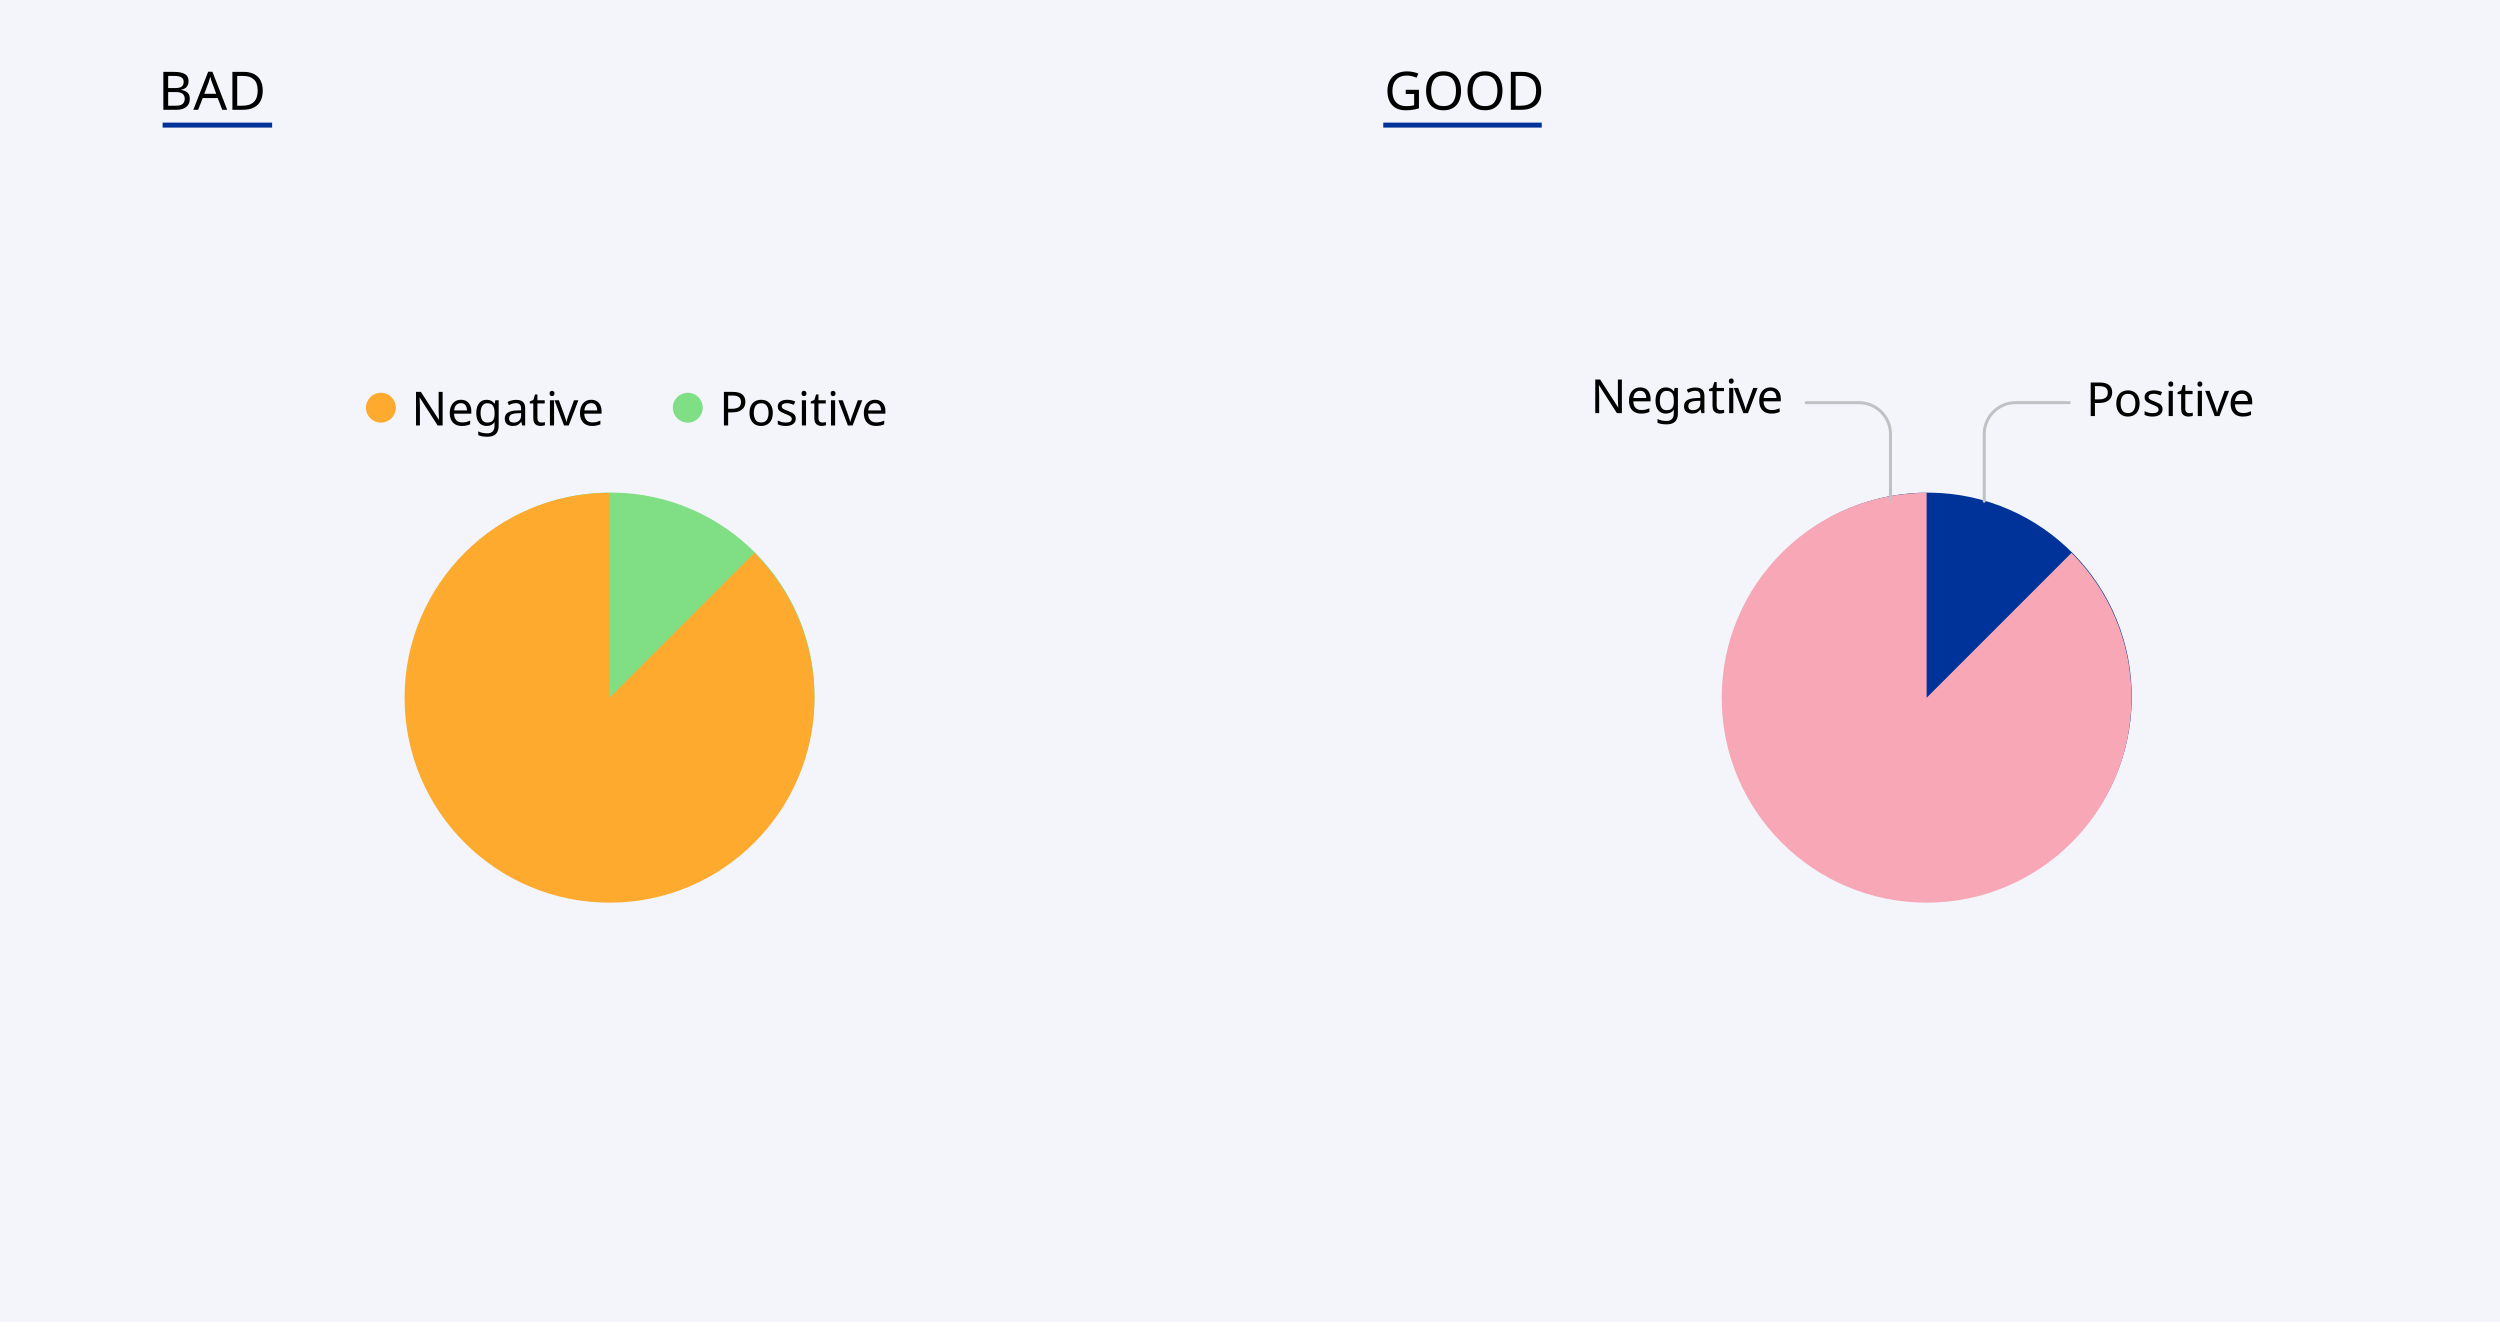
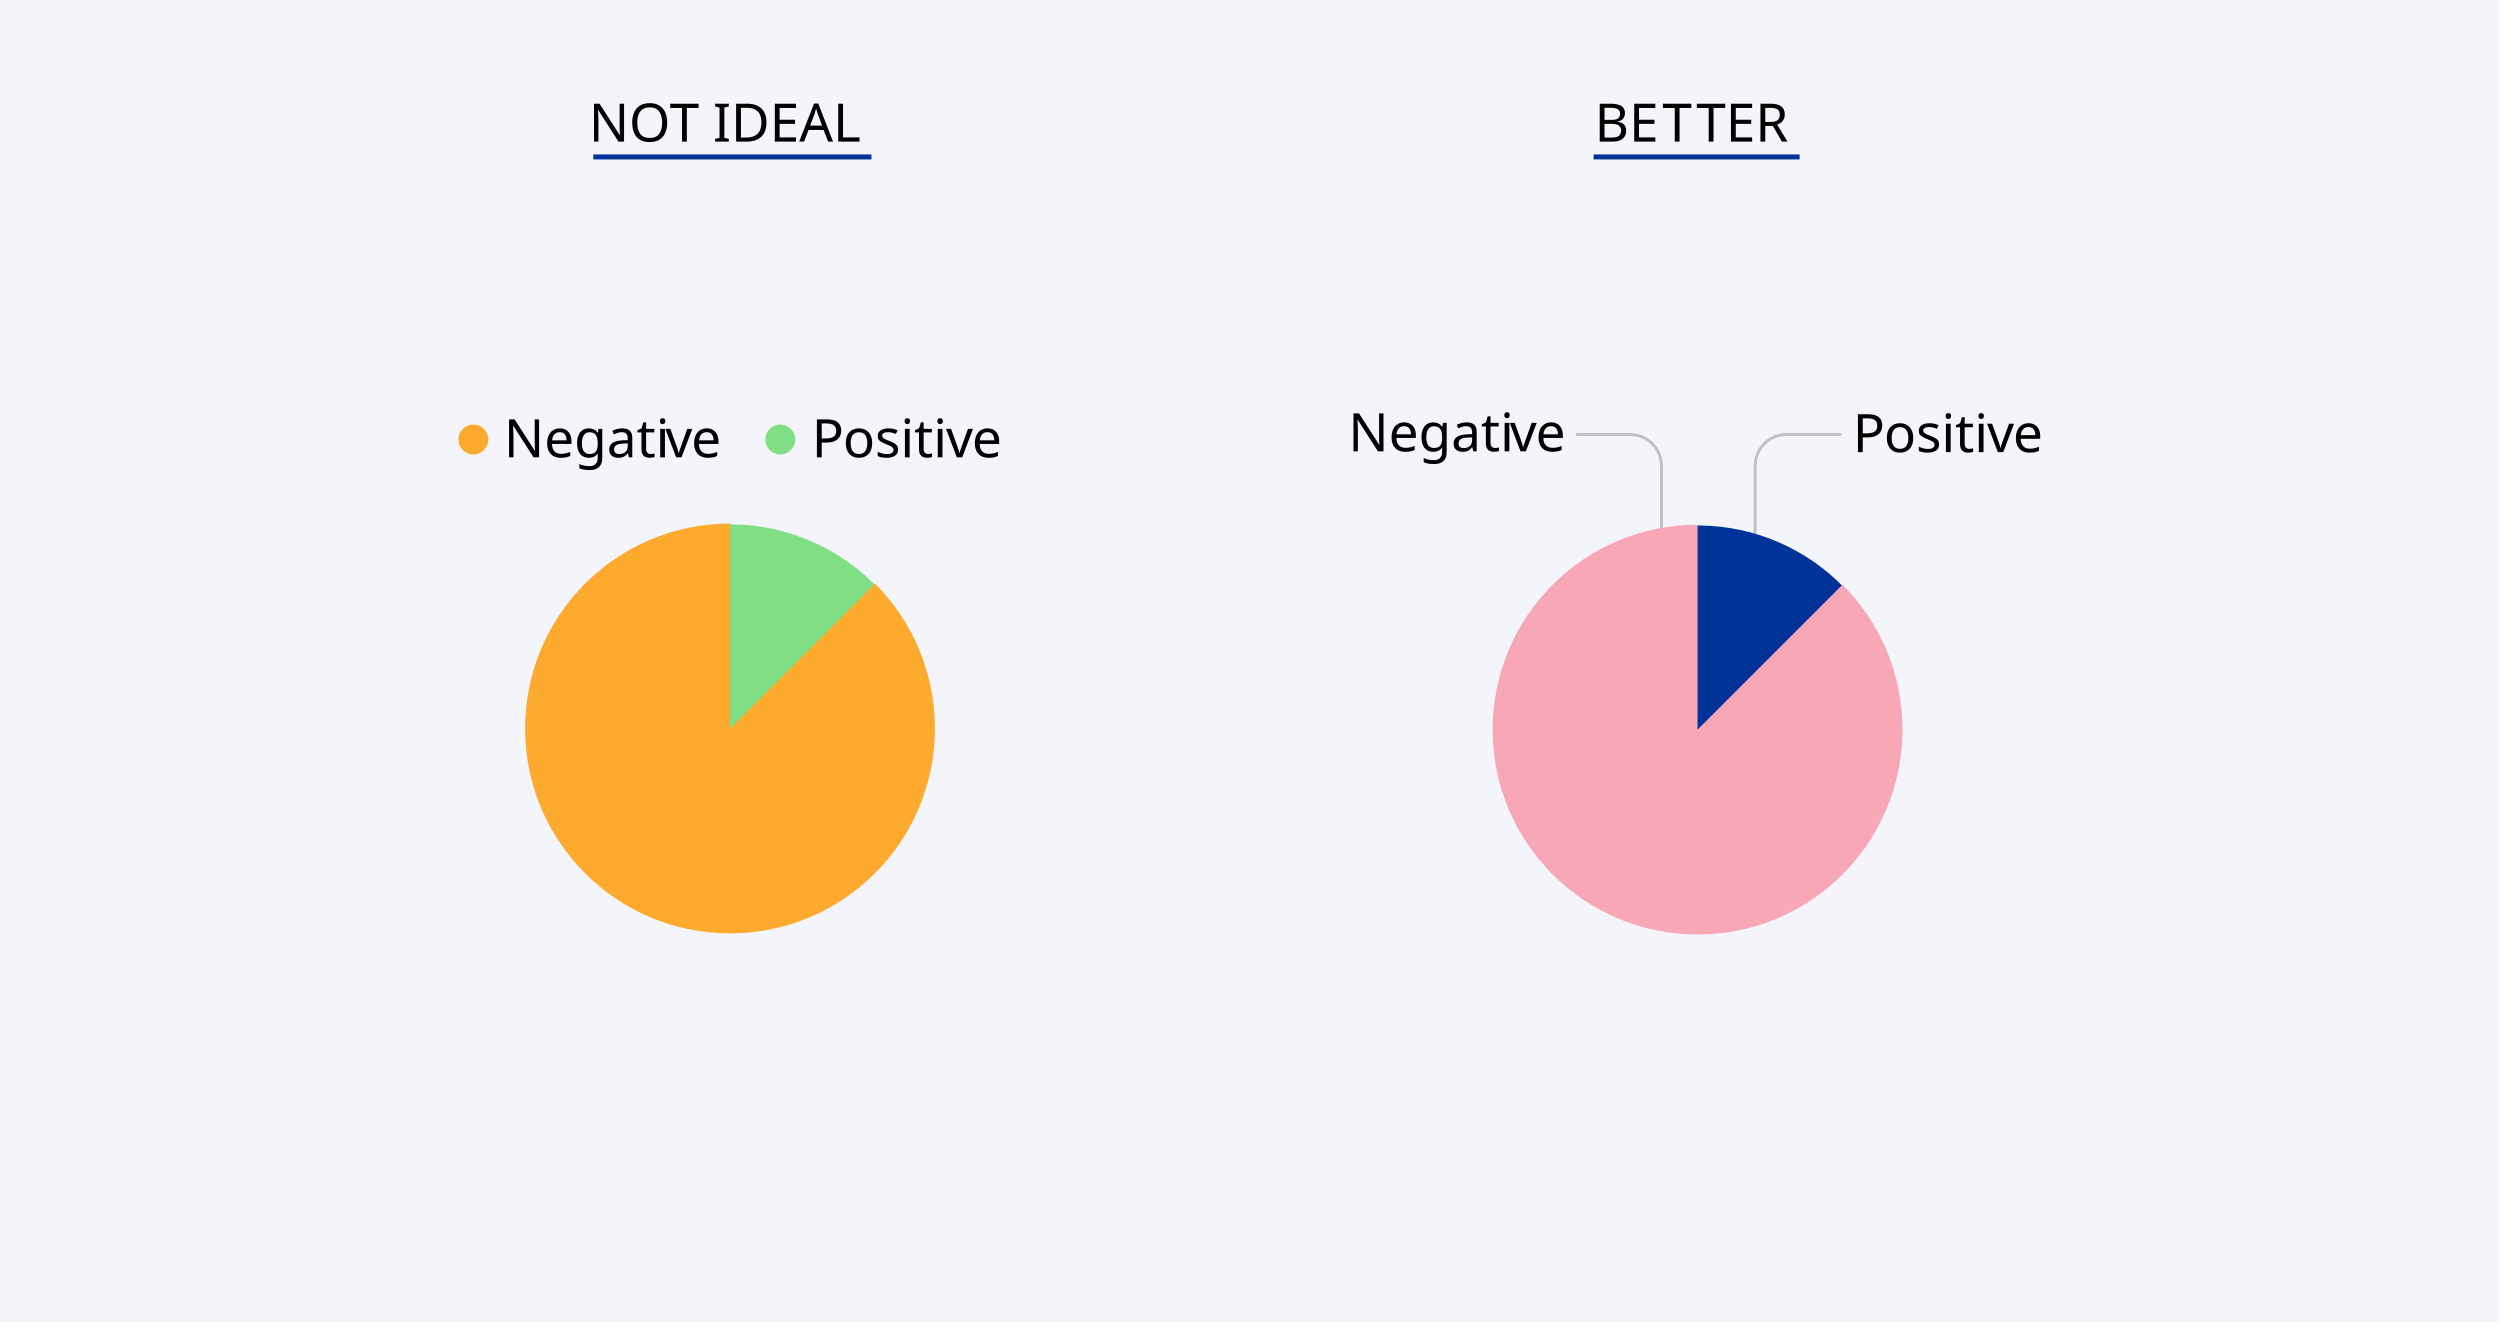
<svg xmlns="http://www.w3.org/2000/svg" viewBox="0 0 471.19 250">
  <g id="Hintergrund">
-     <rect x="-64.03" y="-.88" width="600" height="250" fill="#f3f5fa" />
+     <rect x="-.13" y="-.88" width="471.19" height="250" fill="#f3f5fa" />
  </g>
  <g id="Text">
-     <rect x="260.71" y="23.11" width="29.87" height=".94" fill="#039" />
-     <rect x="30.65" y="23.11" width="20.64" height=".94" fill="#039" />
-     <text transform="translate(260.89 20.69)" font-family="Ubuntu-Bold, Ubuntu" font-size="10">
-       <tspan x="0" y="0">GOOD</tspan>
-     </text>
-     <text transform="translate(29.82 20.69)" font-family="Ubuntu-Bold, Ubuntu" font-size="10">
-       <tspan x="0" y="0" letter-spacing="0em">B</tspan>
-       <tspan x="6.62" y="0">AD</tspan>
-     </text>
-     <circle cx="115.06" cy="131.3" r="38.47" transform="translate(-5.05 4.6) rotate(-2.24)" fill="#80de85" />
-     <path d="M142.18,104.2c6.99,6.99,11.31,16.64,11.31,27.31,0,21.33-17.29,38.62-38.62,38.62s-38.62-17.29-38.62-38.62c0-21.33,17.29-38.62,38.62-38.62v38.62s27.31-27.31,27.31-27.31Z" fill="#feaa2f" />
-     <circle cx="363.32" cy="131.3" r="38.47" transform="translate(-4.86 14.32) rotate(-2.24)" fill="#039" />
-     <path d="M390.43,104.2c6.99,6.99,11.31,16.64,11.31,27.31,0,21.33-17.29,38.62-38.62,38.62s-38.62-17.29-38.62-38.62c0-21.33,17.29-38.62,38.62-38.62v38.62s27.31-27.31,27.31-27.31Z" fill="#f7a7b6" />
-     <text transform="translate(135.58 80.19)" font-family="Ubuntu-Regular, Ubuntu" font-size="8.86">
-       <tspan x="0" y="0" letter-spacing="-.02em">P</tspan>
-       <tspan x="5.2" y="0">ositi</tspan>
-       <tspan x="22.43" y="0" letter-spacing="-.01em">v</tspan>
-       <tspan x="26.75" y="0">e</tspan>
-     </text>
-     <text transform="translate(77.55 80.19)" font-family="Ubuntu-Regular, Ubuntu" font-size="8.86">
-       <tspan x="0" y="0">Negati</tspan>
-       <tspan x="26.96" y="0" letter-spacing="-.01em">v</tspan>
-       <tspan x="31.28" y="0" letter-spacing="0em">e</tspan>
-     </text>
-     <text transform="translate(393.19 78.42)" font-family="Ubuntu-Regular, Ubuntu" font-size="8.86">
-       <tspan x="0" y="0" letter-spacing="-.02em">P</tspan>
-       <tspan x="5.2" y="0">ositi</tspan>
-       <tspan x="22.43" y="0" letter-spacing="-.01em">v</tspan>
-       <tspan x="26.75" y="0">e</tspan>
-     </text>
-     <text transform="translate(299.81 77.86)" font-family="Ubuntu-Regular, Ubuntu" font-size="8.86">
-       <tspan x="0" y="0">Negati</tspan>
-       <tspan x="26.96" y="0" letter-spacing="-.01em">v</tspan>
-       <tspan x="31.28" y="0" letter-spacing="0em">e</tspan>
-     </text>
-     <circle cx="129.63" cy="76.84" r="2.82" fill="#80de85" />
-     <circle cx="71.79" cy="76.84" r="2.82" fill="#feaa2f" />
-     <path d="M373.98,94.47v-12.67c0-3.25,2.66-5.91,5.91-5.91h10.12" fill="none" stroke="#c0c1c3" stroke-linecap="round" stroke-miterlimit="10" stroke-width=".57" />
-     <path d="M356.31,94.15v-12.34c0-3.25-2.66-5.91-5.91-5.91h-9.98" fill="none" stroke="#c0c1c3" stroke-linecap="round" stroke-miterlimit="10" stroke-width=".57" />
+     <g>
+       <rect x="300.36" y="29.11" width="38.83" height=".94" fill="#039" />
+       <rect x="111.82" y="29.11" width="52.43" height=".94" fill="#039" />
+       <text transform="translate(300.54 26.69)" font-family="Ubuntu-Bold, Ubuntu" font-size="10">
+         <tspan x="0" y="0">BE</tspan>
+         <tspan x="12.78" y="0" letter-spacing=".03em">T</tspan>
+         <tspan x="19.18" y="0">TER</tspan>
+       </text>
+       <text transform="translate(110.99 26.69)" font-family="Ubuntu-Bold, Ubuntu" font-size="10">
+         <tspan x="0" y="0">N</tspan>
+         <tspan x="7.56" y="0" letter-spacing="-.02em">O</tspan>
+         <tspan x="15.23" y="0" letter-spacing="0em">T IDEAL</tspan>
+       </text>
+       <g>
+         <circle cx="137.59" cy="137.3" r="38.47" transform="translate(-5.27 5.49) rotate(-2.24)" fill="#80de85" />
+         <path d="M164.9,109.99c6.99,6.99,11.31,16.64,11.31,27.31,0,21.33-17.29,38.62-38.62,38.62s-38.62-17.29-38.62-38.62,17.29-38.62,38.62-38.62v38.62s27.31-27.31,27.31-27.31Z" fill="#feaa2f" />
+       </g>
+       <g>
+         <text transform="translate(153 86.19)" font-family="Ubuntu-Regular, Ubuntu" font-size="10">
+           <tspan x="0" y="0" letter-spacing="-.02em">P</tspan>
+           <tspan x="5.87" y="0" letter-spacing="0em">ositi</tspan>
+           <tspan x="25.31" y="0" letter-spacing="-.01em">v</tspan>
+           <tspan x="30.19" y="0">e</tspan>
+         </text>
+         <text transform="translate(94.98 86.19)" font-family="Ubuntu-Regular, Ubuntu" font-size="10">
+           <tspan x="0" y="0">Negati</tspan>
+           <tspan x="30.42" y="0" letter-spacing="-.01em">v</tspan>
+           <tspan x="35.3" y="0">e</tspan>
+         </text>
+         <circle cx="147.06" cy="82.84" r="2.82" fill="#80de85" />
+         <circle cx="89.22" cy="82.84" r="2.82" fill="#feaa2f" />
+       </g>
+       <g>
+         <text transform="translate(349.21 85.22)" font-family="Ubuntu-Regular, Ubuntu" font-size="10">
+           <tspan x="0" y="0" letter-spacing="-.02em">P</tspan>
+           <tspan x="5.87" y="0" letter-spacing="0em">ositi</tspan>
+           <tspan x="25.31" y="0" letter-spacing="-.01em">v</tspan>
+           <tspan x="30.19" y="0">e</tspan>
+         </text>
+         <text transform="translate(254.13 85.06)" font-family="Ubuntu-Regular, Ubuntu" font-size="10">
+           <tspan x="0" y="0">Negati</tspan>
+           <tspan x="30.42" y="0" letter-spacing="-.01em">v</tspan>
+           <tspan x="35.3" y="0">e</tspan>
+         </text>
+         <path d="M330.8,100.47v-12.67c0-3.25,2.66-5.91,5.91-5.91h10.12" fill="none" stroke="#c0c1c3" stroke-linecap="round" stroke-miterlimit="10" stroke-width=".57" />
+         <path d="M313.14,100.15v-12.34c0-3.25-2.66-5.91-5.91-5.91h-9.98" fill="none" stroke="#c0c1c3" stroke-linecap="round" stroke-miterlimit="10" stroke-width=".57" />
+         <circle cx="319.95" cy="137.5" r="38.47" transform="translate(-5.14 12.62) rotate(-2.24)" fill="#039" />
+         <path d="M347.26,110.2c6.99,6.99,11.31,16.64,11.31,27.31,0,21.33-17.29,38.62-38.62,38.62-21.33,0-38.62-17.29-38.62-38.62,0-21.33,17.29-38.62,38.62-38.62v38.62s27.31-27.31,27.31-27.31Z" fill="#f7a7b6" />
+       </g>
+     </g>
  </g>
</svg>
